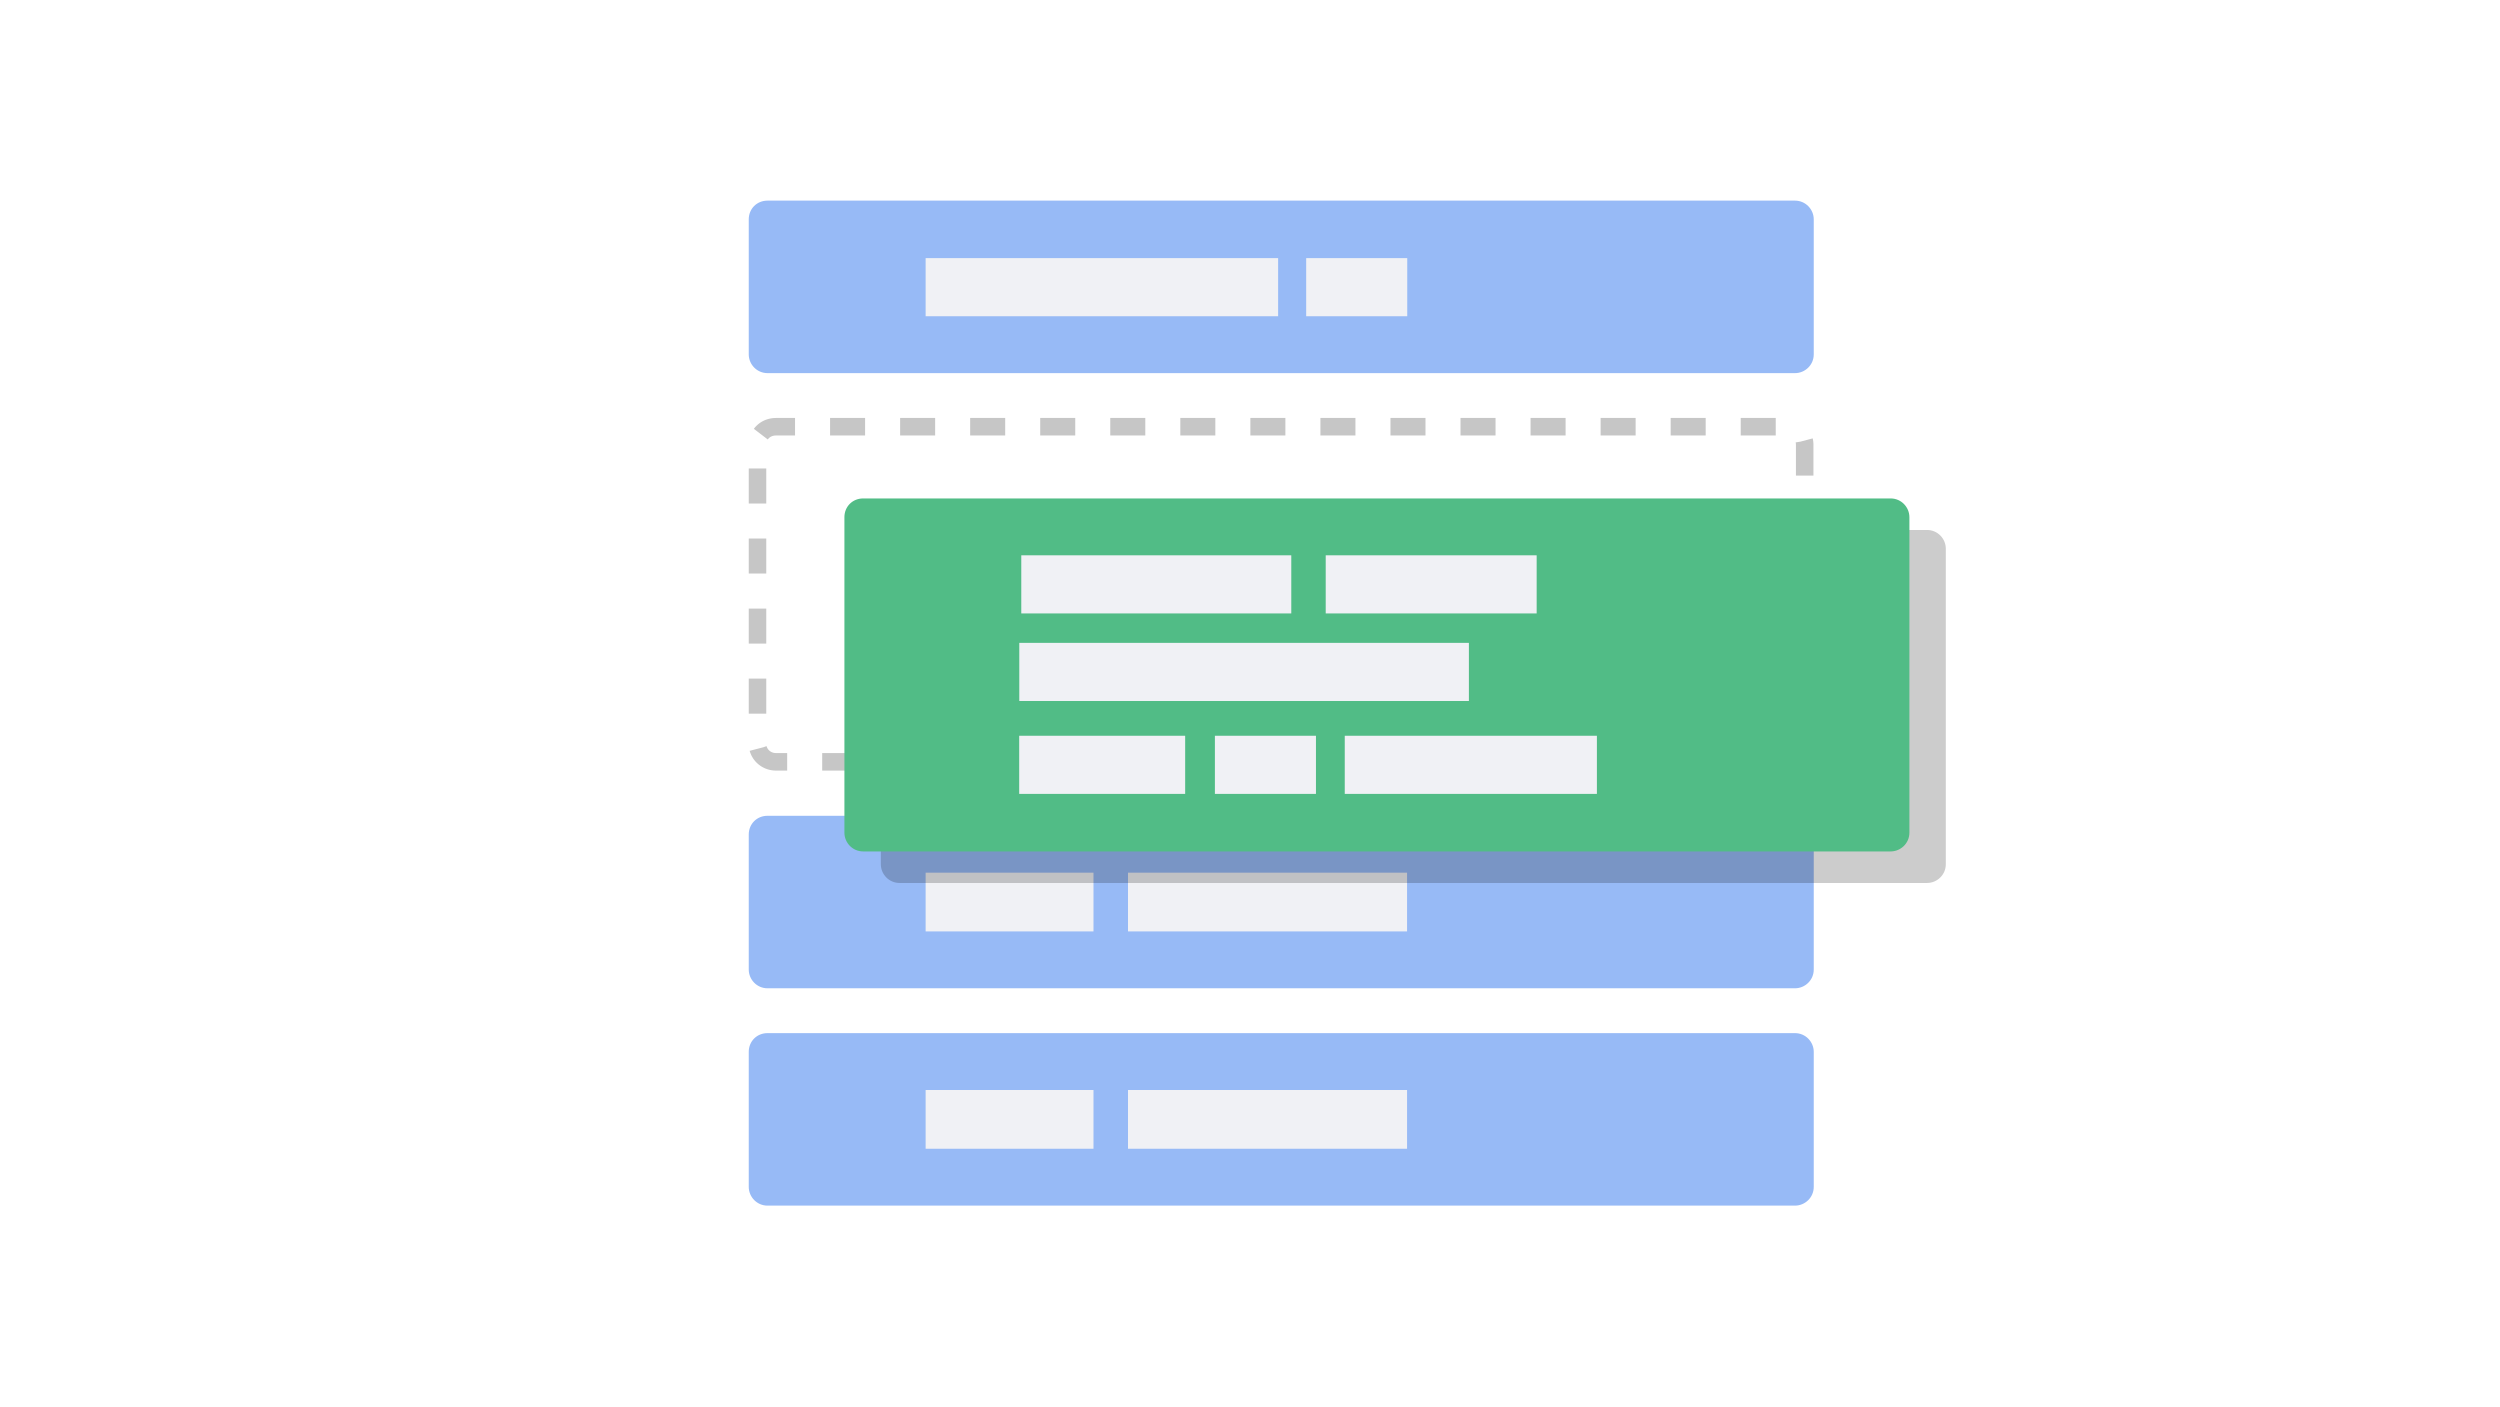
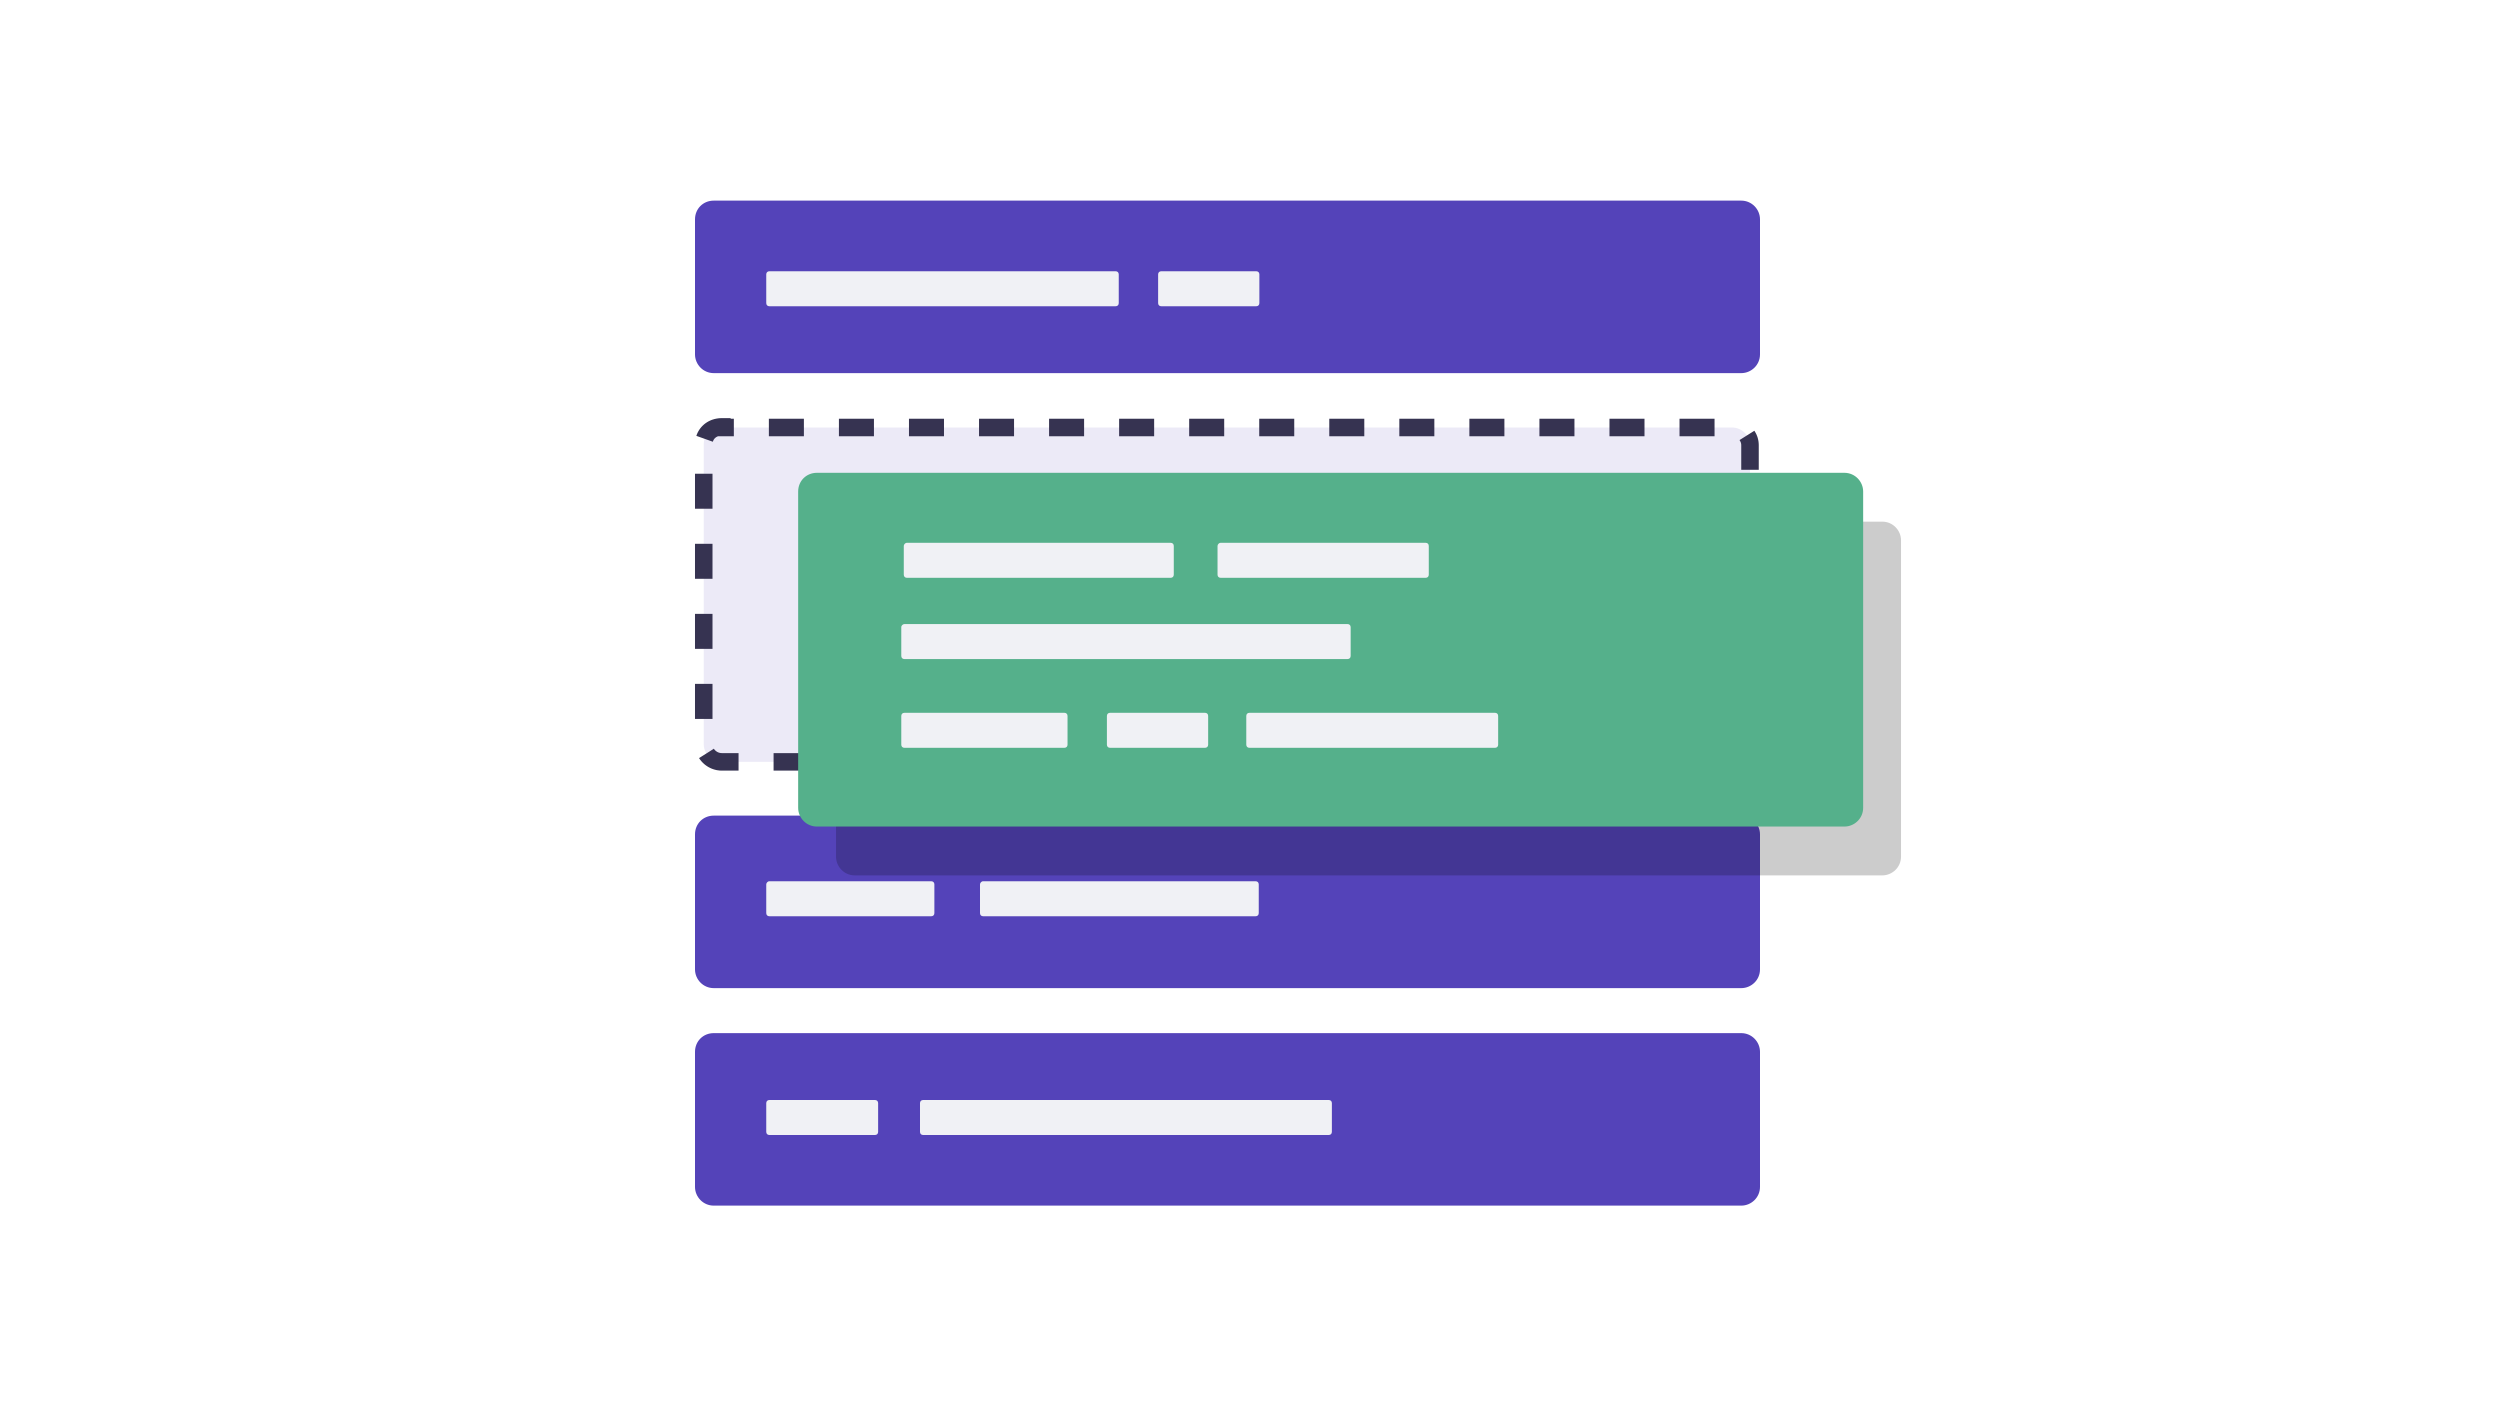
<svg xmlns="http://www.w3.org/2000/svg" version="1.1" id="Layer_1" x="0px" y="0px" viewBox="0 0 400 225" style="enable-background:new 0 0 400 225;" xml:space="preserve">
-   <defs id="defs2487">
- 	
- 
- 		
- 		
- 	
- 			
- 			
- 			
- 			
- 			
- 			
- 			
- 			
- 			
- 			
- 			
- 			
- 			
- 			
- 			
- 		</defs>
-   <style type="text/css" id="style2444">
- 	.st0{fill:#DDDDDD;}
- 	.st1{fill:#C6C6C6;}
- 	.st2{fill:#8DB7E2;}
- 	.st3{fill:#2376C1;}
- 	.st4{fill:none;}
+   <style type="text/css">
+ 	.st0{fill:none;}
+ 	.st1{fill:#5443B9;}
+ 	.st2{fill:#F0F1F5;}
+ 	.st3{fill:#5443B9;fill-opacity:0.11;stroke:#363351;stroke-width:2.802;stroke-dasharray:5.604,5.604;stroke-dashoffset:2;}
+ 	.st4{opacity:0.2;enable-background:new    ;}
+ 	.st5{fill:#55B08B;}
</style>
-   <rect class="st4" width="400" height="225" id="rect2480" x="0" y="0" />
-   <path class="st2" d="m 122.8,32.1 h 164.4 c 1.7,0 3,1.4 3,3 v 21.6 c 0,1.7 -1.4,3 -3,3 H 122.8 c -1.7,0 -3,-1.4 -3,-3 V 35.1 c 0,-1.7 1.3,-3 3,-3 z" id="path2452" style="fill:#97baf6;fill-opacity:1" />
-   <rect x="148.1" y="41.3" class="st3" width="56.4" height="9.3" id="rect2470" style="fill:#f0f1f5;fill-opacity:1" />
-   <rect x="208.99" y="41.3" class="st3" width="16.169" height="9.3" id="rect2460-1-0-5-9" style="fill:#f0f1f5;stroke-width:1;font-variation-settings:normal;opacity:1;vector-effect:none;fill-opacity:1;stroke-linecap:butt;stroke-linejoin:miter;stroke-miterlimit:4;stroke-dasharray:none;stroke-dashoffset:0;stroke-opacity:1;stop-color:#000000;stop-opacity:1" />
-   <path class="st2" d="m 122.8,165.3 h 164.4 c 1.7,0 3,1.4 3,3 v 21.6 c 0,1.7 -1.4,3 -3,3 H 122.8 c -1.7,0 -3,-1.4 -3,-3 v -21.6 c 0,-1.7 1.3,-3 3,-3 z" id="path2456" style="font-variation-settings:normal;opacity:1;vector-effect:none;fill:#97baf6;fill-opacity:1;stroke-width:1;stroke-linecap:butt;stroke-linejoin:miter;stroke-miterlimit:4;stroke-dasharray:none;stroke-dashoffset:0;stroke-opacity:1;stop-color:#000000;stop-opacity:1" />
-   <rect x="148.1" y="174.4" class="st3" width="26.859" height="9.4" id="rect2458" style="stroke-width:1;font-variation-settings:normal;opacity:1;vector-effect:none;fill:#f0f1f5;fill-opacity:1;stroke-linecap:butt;stroke-linejoin:miter;stroke-miterlimit:4;stroke-dasharray:none;stroke-dashoffset:0;stroke-opacity:1;stop-color:#000000;stop-opacity:1" />
-   <rect x="180.481" y="174.4" class="st3" width="44.649" height="9.4" id="rect2458-7" style="fill:#f0f1f5;stroke-width:1;font-variation-settings:normal;opacity:1;vector-effect:none;fill-opacity:1;stroke-linecap:butt;stroke-linejoin:miter;stroke-miterlimit:4;stroke-dasharray:none;stroke-dashoffset:0;stroke-opacity:1;stop-color:#000000;stop-opacity:1" />
-   <path class="st2" d="m 122.8,130.526 h 164.4 c 1.7,0 3,1.4 3,3 v 21.6 c 0,1.7 -1.4,3 -3,3 H 122.8 c -1.7,0 -3,-1.4 -3,-3 v -21.6 c 0,-1.7 1.3,-3 3,-3 z" id="path2456-1" style="fill:#97baf6;font-variation-settings:normal;opacity:1;vector-effect:none;fill-opacity:1;stroke-width:1;stroke-linecap:butt;stroke-linejoin:miter;stroke-miterlimit:4;stroke-dasharray:none;stroke-dashoffset:0;stroke-opacity:1;stop-color:#000000;stop-opacity:1" />
-   <rect x="148.1" y="139.626" class="st3" width="26.859" height="9.4" id="rect2458-3" style="fill:#f0f1f5;stroke-width:1;font-variation-settings:normal;opacity:1;vector-effect:none;fill-opacity:1;stroke-linecap:butt;stroke-linejoin:miter;stroke-miterlimit:4;stroke-dasharray:none;stroke-dashoffset:0;stroke-opacity:1;stop-color:#000000;stop-opacity:1" />
-   <rect x="180.481" y="139.626" class="st3" width="44.649" height="9.4" id="rect2458-7-1" style="fill:#f0f1f5;stroke-width:1;font-variation-settings:normal;opacity:1;vector-effect:none;fill-opacity:1;stroke-linecap:butt;stroke-linejoin:miter;stroke-miterlimit:4;stroke-dasharray:none;stroke-dashoffset:0;stroke-opacity:1;stop-color:#000000;stop-opacity:1" />
-   <path id="path2454-0" style="font-variation-settings:normal;vector-effect:none;fill:none;fill-opacity:1;stroke:#c6c6c6;stroke-width:2.802;stroke-linecap:butt;stroke-linejoin:miter;stroke-miterlimit:4;stroke-dasharray:5.604, 5.604;stroke-dashoffset:2.802;stroke-opacity:1;stop-color:#000000" d="m 124.152,68.275 c -1.672,0 -2.95,1.234 -2.95,2.848 v 5.342 15.164 1.567 3.775 1.567 15.166 5.342 c 0,1.519 1.278,2.848 2.95,2.848 h 161.648 c 1.573,0 2.95,-1.234 2.95,-2.848 V 113.705 98.539 96.972 93.196 91.629 76.465 71.123 c 0,-1.519 -1.278,-2.848 -2.95,-2.848 z" />
-   <g id="g3862" transform="translate(4.464608,2.361881)">
-     <path id="path2454-9" style="font-variation-settings:normal;opacity:0.2;vector-effect:none;fill:#000000;fill-opacity:1;stroke-width:1;stroke-linecap:butt;stroke-linejoin:miter;stroke-miterlimit:4;stroke-dasharray:none;stroke-dashoffset:0;stroke-opacity:1;stop-color:#000000;stop-opacity:1" d="m 139.467,82.434 c -1.7,0 -3,1.3 -3,3 v 5.627 15.973 1.65 3.977 1.65 15.975 5.627 c 0,1.6 1.3,3 3,3 H 303.865 c 1.6,0 3,-1.3 3,-3 v -5.627 -15.975 -1.65 -3.977 -1.65 -15.973 -5.627 c 0,-1.6 -1.3,-3 -3,-3 z" />
-     <g id="g3292" transform="translate(10.84027,3.087796)">
-       <path id="path2454" style="font-variation-settings:normal;opacity:1;vector-effect:none;fill:#51bc86;fill-opacity:1;stroke-width:1;stroke-linecap:butt;stroke-linejoin:miter;stroke-miterlimit:4;stroke-dasharray:none;stroke-dashoffset:0;stroke-opacity:1;stop-color:#000000;stop-opacity:1" d="m 122.801,74.301 c -1.7,0 -3,1.3 -3,3 v 5.627 15.973 1.65 3.977 1.65 15.975 5.627 c 0,1.6 1.3,3 3,3 h 164.398 c 1.6,0 3,-1.3 3,-3 v -5.627 -15.975 -1.65 -3.977 -1.65 -15.973 -5.627 c 0,-1.6 -1.3,-3 -3,-3 z" />
-       <rect x="148.1" y="83.4" class="st3" width="43.2" height="9.3" id="rect2460" style="font-variation-settings:normal;opacity:1;vector-effect:none;fill:#f0f1f5;fill-opacity:1;stroke-width:1;stroke-linecap:butt;stroke-linejoin:miter;stroke-miterlimit:4;stroke-dasharray:none;stroke-dashoffset:0;stroke-opacity:1;stop-color:#000000;stop-opacity:1" />
-       <rect x="147.782" y="97.41" class="st3" width="71.937" height="9.3" id="rect2470-0" style="font-variation-settings:normal;opacity:1;vector-effect:none;fill:#f0f1f5;fill-opacity:1;stroke-width:1;stroke-linecap:butt;stroke-linejoin:miter;stroke-miterlimit:4;stroke-dasharray:none;stroke-dashoffset:0;stroke-opacity:1;stop-color:#000000;stop-opacity:1" />
-       <rect x="196.809" y="83.4" class="st3" width="33.752" height="9.3" id="rect2460-1" style="font-variation-settings:normal;opacity:1;vector-effect:none;fill:#f0f1f5;fill-opacity:1;stroke-width:1;stroke-linecap:butt;stroke-linejoin:miter;stroke-miterlimit:4;stroke-dasharray:none;stroke-dashoffset:0;stroke-opacity:1;stop-color:#000000;stop-opacity:1" />
-       <rect x="147.766" y="112.272" class="st3" width="26.555" height="9.3" id="rect2460-1-0" style="font-variation-settings:normal;opacity:1;vector-effect:none;fill:#f0f1f5;fill-opacity:1;stroke-width:1;stroke-linecap:butt;stroke-linejoin:miter;stroke-miterlimit:4;stroke-dasharray:none;stroke-dashoffset:0;stroke-opacity:1;stop-color:#000000;stop-opacity:1" />
-       <rect x="179.079" y="112.272" class="st3" width="16.169" height="9.3" id="rect2460-1-0-5" style="font-variation-settings:normal;opacity:1;vector-effect:none;fill:#f0f1f5;fill-opacity:1;stroke-width:1;stroke-linecap:butt;stroke-linejoin:miter;stroke-miterlimit:4;stroke-dasharray:none;stroke-dashoffset:0;stroke-opacity:1;stop-color:#000000;stop-opacity:1" />
-       <rect x="199.855" y="112.272" class="st3" width="40.344" height="9.3" id="rect2460-1-0-5-1" style="font-variation-settings:normal;opacity:1;vector-effect:none;fill:#f0f1f5;fill-opacity:1;stroke-width:1;stroke-linecap:butt;stroke-linejoin:miter;stroke-miterlimit:4;stroke-dasharray:none;stroke-dashoffset:0;stroke-opacity:1;stop-color:#000000;stop-opacity:1" />
+   <rect id="rect2480" class="st0" width="400" height="225" />
+   <g>
+     <path id="path2452" class="st1" d="M114.2,32.1h164.4c1.7,0,3,1.4,3,3v21.6c0,1.7-1.4,3-3,3H114.2c-1.7,0-3-1.4-3-3V35.1   C111.2,33.4,112.5,32.1,114.2,32.1z" />
+     <path id="rect2470" class="st2" d="M123.1,43.4h55.4c0.3,0,0.5,0.2,0.5,0.5v4.6c0,0.3-0.2,0.5-0.5,0.5h-55.4   c-0.3,0-0.5-0.2-0.5-0.5v-4.6C122.6,43.6,122.8,43.4,123.1,43.4z" />
+     <path id="rect2460-1-0-5-9" class="st2" d="M185.8,43.4H201c0.3,0,0.5,0.2,0.5,0.5v4.6c0,0.3-0.2,0.5-0.5,0.5h-15.2   c-0.3,0-0.5-0.2-0.5-0.5v-4.6C185.3,43.6,185.5,43.4,185.8,43.4z" />
+     <path id="path2456" class="st1" d="M114.2,165.3h164.4c1.7,0,3,1.4,3,3v21.6c0,1.7-1.4,3-3,3H114.2c-1.7,0-3-1.4-3-3v-21.6   C111.2,166.6,112.5,165.3,114.2,165.3z" />
+     <path id="rect2458" class="st2" d="M123.1,176H140c0.3,0,0.5,0.2,0.5,0.5v4.6c0,0.3-0.2,0.5-0.5,0.5h-16.9c-0.3,0-0.5-0.2-0.5-0.5   v-4.6C122.6,176.2,122.8,176,123.1,176z" />
+     <path id="rect2458-7" class="st2" d="M147.7,176h64.9c0.3,0,0.5,0.2,0.5,0.5v4.6c0,0.3-0.2,0.5-0.5,0.5h-64.9   c-0.3,0-0.5-0.2-0.5-0.5v-4.6C147.2,176.2,147.4,176,147.7,176z" />
+     <path id="path2456-1" class="st1" d="M114.2,130.5h164.4c1.7,0,3,1.4,3,3v21.6c0,1.7-1.4,3-3,3H114.2c-1.7,0-3-1.4-3-3v-21.6   C111.2,131.8,112.5,130.5,114.2,130.5z" />
+     <path id="rect2458-3" class="st2" d="M123.1,141H149c0.3,0,0.5,0.2,0.5,0.5v4.6c0,0.3-0.2,0.5-0.5,0.5h-25.9   c-0.3,0-0.5-0.2-0.5-0.5v-4.6C122.6,141.3,122.8,141,123.1,141z" />
+     <path id="rect2458-7-1" class="st2" d="M157.3,141h43.6c0.3,0,0.5,0.2,0.5,0.5v4.6c0,0.3-0.2,0.5-0.5,0.5h-43.6   c-0.3,0-0.5-0.2-0.5-0.5v-4.6C156.8,141.3,157,141,157.3,141z" />
+     <path id="path2454-0" class="st3" d="M115.5,68.3c-1.7,0-2.9,1.2-2.9,2.8v5.3v15.2v1.6V97v1.6v15.2v5.3c0,1.5,1.3,2.8,2.9,2.8   h161.6c1.6,0,2.9-1.2,2.9-2.8v-5.3V98.5V97v-3.8v-1.6V76.5v-5.3c0-1.5-1.3-2.8-2.9-2.8H115.5z" />
+     <g id="g3862" transform="translate(4.464608,2.361881)">
+       <path id="path2454-9" class="st4" d="M132.3,81.1c-1.7,0-3,1.3-3,3v5.6v16v1.7v4v1.7v16v5.6c0,1.6,1.3,3,3,3h164.4    c1.6,0,3-1.3,3-3v-5.6v-16v-1.7v-4v-1.7v-16v-5.6c0-1.6-1.3-3-3-3H132.3z" />
+       <g id="g3292" transform="translate(10.84027,3.087796)">
+         <path id="path2454" class="st5" d="M115.4,70.2c-1.7,0-3,1.3-3,3v5.6v16v1.7v4v1.7v16v5.6c0,1.6,1.3,3,3,3h164.4c1.6,0,3-1.3,3-3     v-5.6v-16v-1.7v-4v-1.7v-16v-5.6c0-1.6-1.3-3-3-3L115.4,70.2z" />
+         <path id="rect2460" class="st2" d="M129.8,81.4H172c0.3,0,0.5,0.2,0.5,0.5v4.6c0,0.3-0.2,0.5-0.5,0.5h-42.2     c-0.3,0-0.5-0.2-0.5-0.5v-4.6C129.3,81.7,129.5,81.4,129.8,81.4z" />
+         <path id="rect2470-0" class="st2" d="M129.4,94.4h70.9c0.3,0,0.5,0.2,0.5,0.5v4.6c0,0.3-0.2,0.5-0.5,0.5h-70.9     c-0.3,0-0.5-0.2-0.5-0.5v-4.6C128.9,94.6,129.2,94.4,129.4,94.4z" />
+         <path id="rect2460-1" class="st2" d="M180,81.4h32.8c0.3,0,0.5,0.2,0.5,0.5v4.6c0,0.3-0.2,0.5-0.5,0.5H180     c-0.3,0-0.5-0.2-0.5-0.5v-4.6C179.5,81.7,179.7,81.4,180,81.4z" />
+         <path id="rect2460-1-0" class="st2" d="M129.4,108.6H155c0.3,0,0.5,0.2,0.5,0.5v4.6c0,0.3-0.2,0.5-0.5,0.5h-25.6     c-0.3,0-0.5-0.2-0.5-0.5v-4.6C128.9,108.8,129.1,108.6,129.4,108.6z" />
+         <path id="rect2460-1-0-5" class="st2" d="M162.3,108.6h15.2c0.3,0,0.5,0.2,0.5,0.5v4.6c0,0.3-0.2,0.5-0.5,0.5h-15.2     c-0.3,0-0.5-0.2-0.5-0.5v-4.6C161.8,108.8,162,108.6,162.3,108.6z" />
+         <path id="rect2460-1-0-5-1" class="st2" d="M184.6,108.6h39.3c0.3,0,0.5,0.2,0.5,0.5v4.6c0,0.3-0.2,0.5-0.5,0.5h-39.3     c-0.3,0-0.5-0.2-0.5-0.5v-4.6C184.1,108.8,184.3,108.6,184.6,108.6z" />
+       </g>
    </g>
  </g>
</svg>
